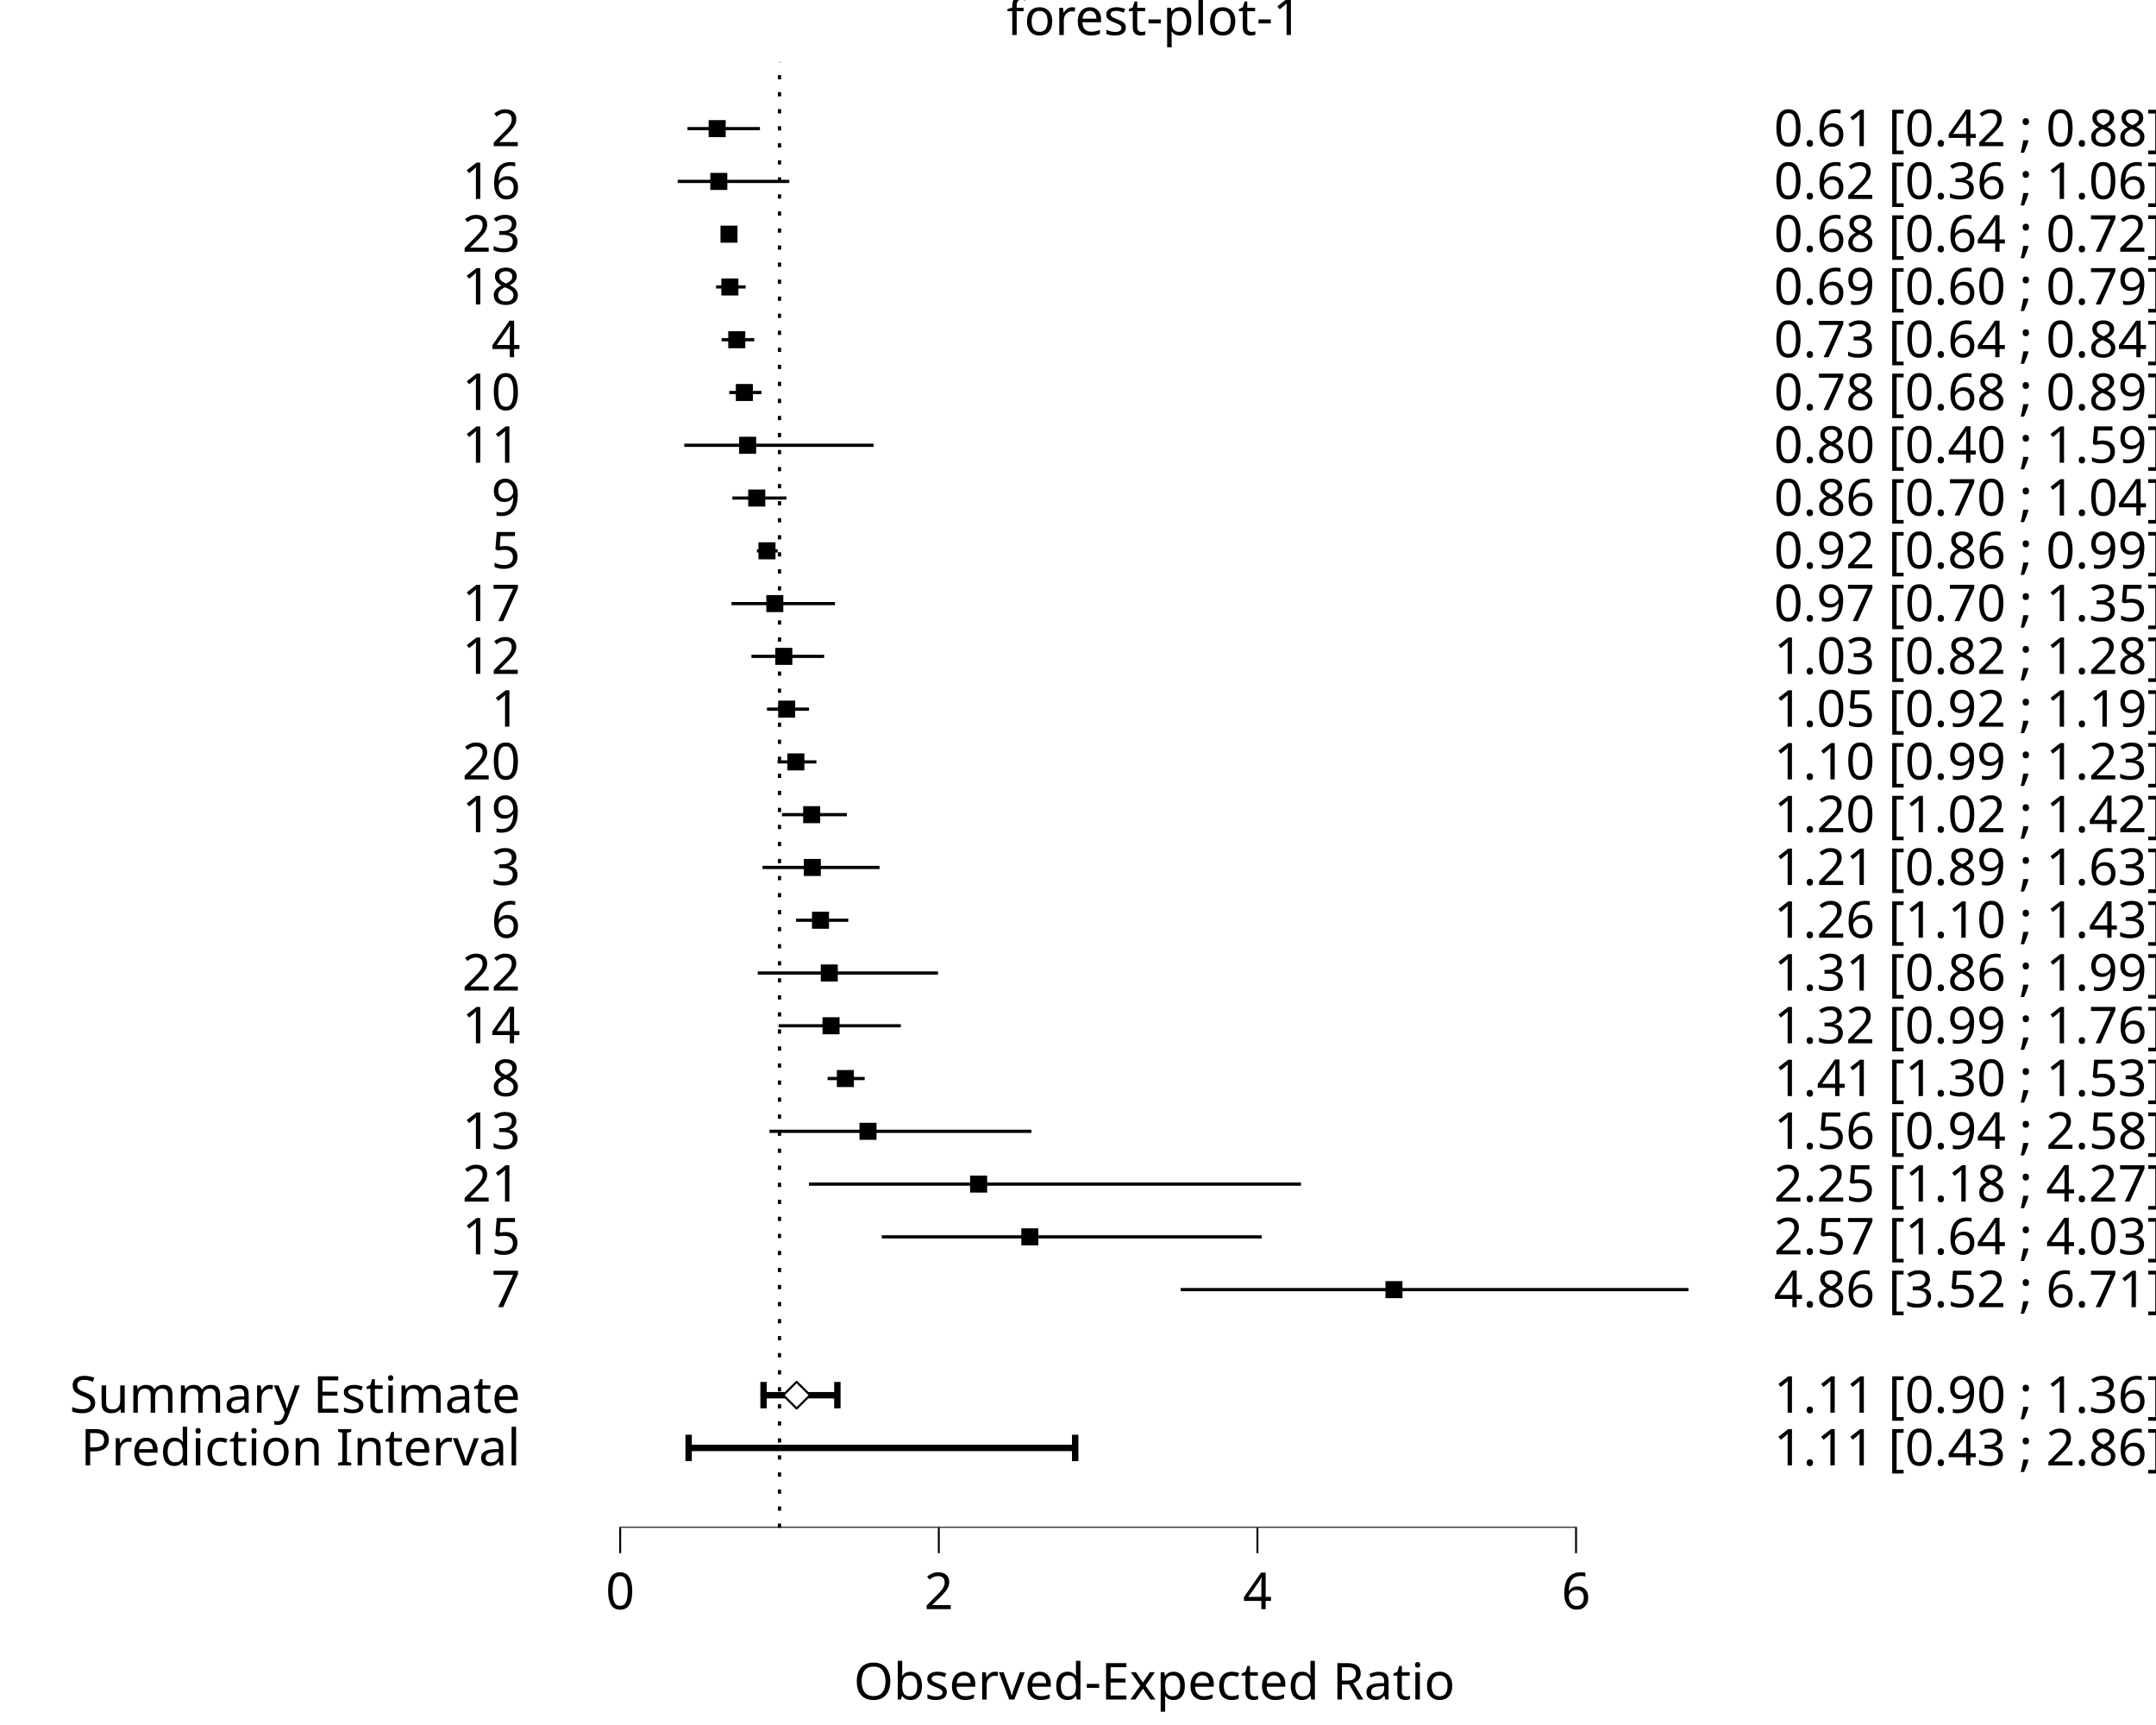
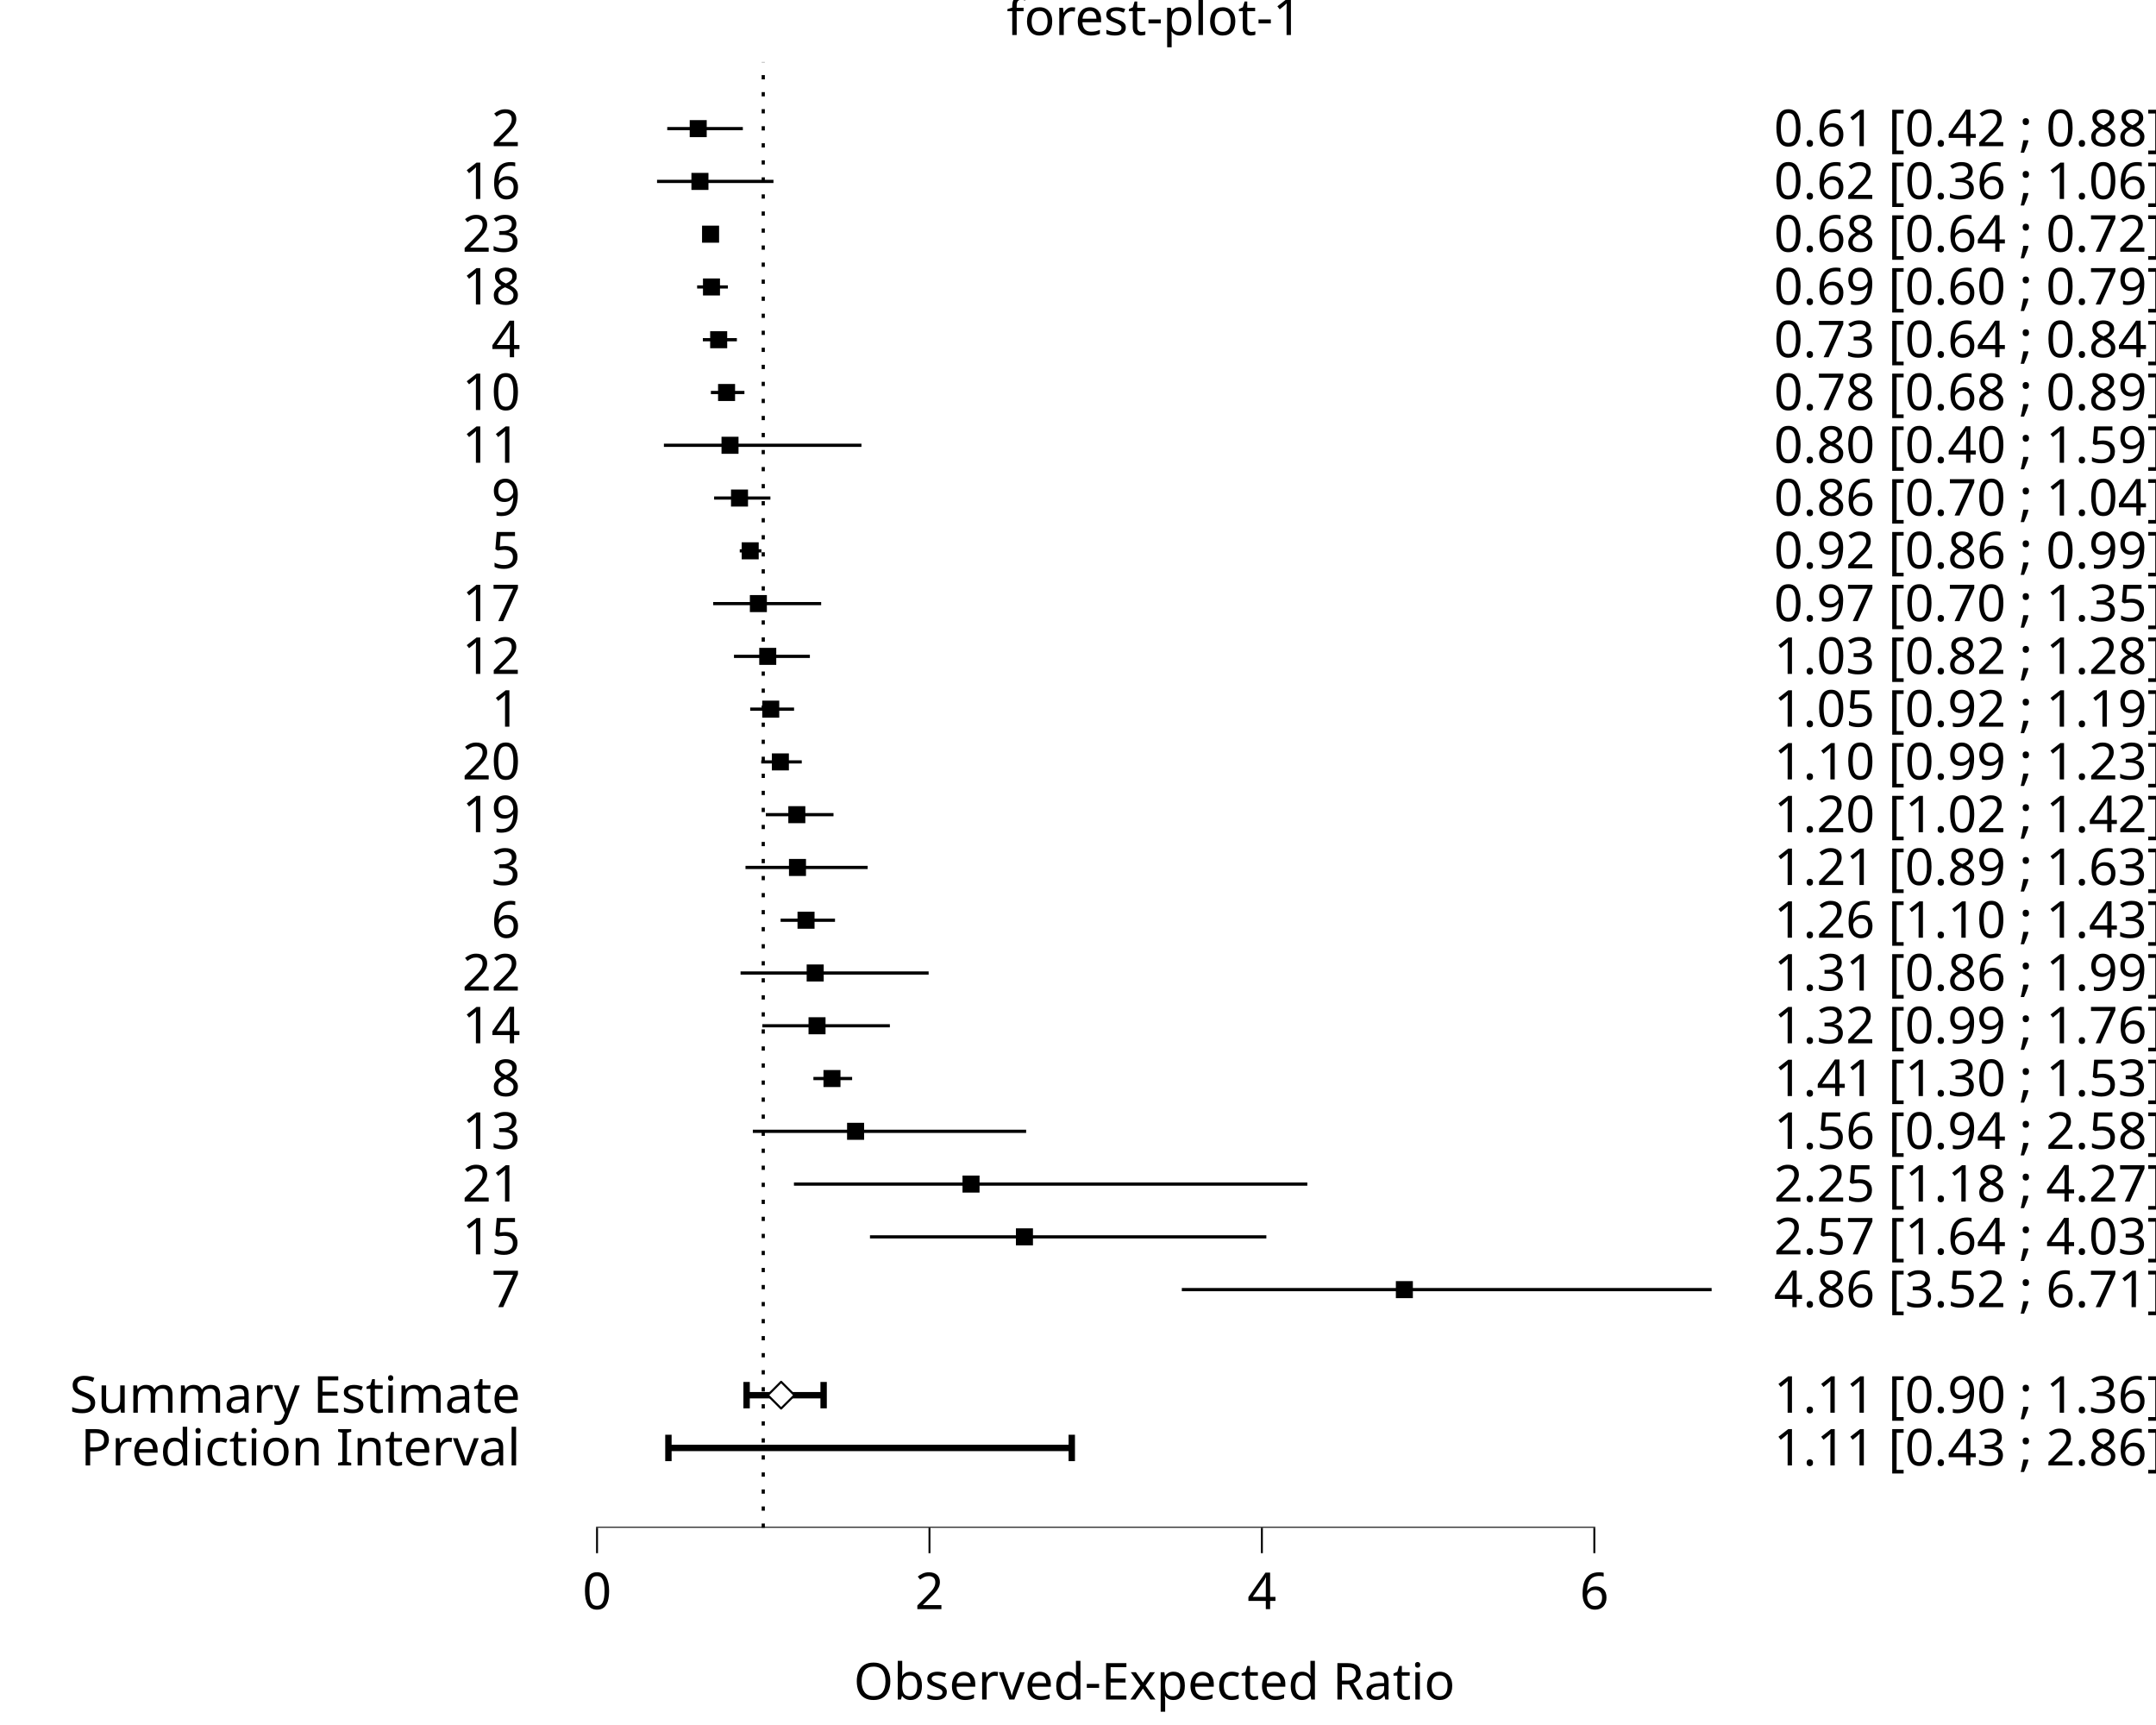
<svg xmlns="http://www.w3.org/2000/svg" class="svglite" data-engine-version="2.0" width="720.00pt" height="576.00pt" viewBox="0 0 720.00 576.00">
  <defs>
    <style type="text/css">
    .svglite line, .svglite polyline, .svglite polygon, .svglite path, .svglite rect, .svglite circle {
      fill: none;
      stroke: #000000;
      stroke-linecap: round;
      stroke-linejoin: round;
      stroke-miterlimit: 10.00;
    }
  </style>
  </defs>
  <rect width="100%" height="100%" style="stroke: none; fill: #FFFFFF;" />
  <defs>
    <clipPath id="cpMC4wMHw3MjAuMDB8MC4wMHw1NzYuMDA=">
      <rect x="0.00" y="0.00" width="720.00" height="576.00" />
    </clipPath>
  </defs>
  <g clip-path="url(#cpMC4wMHw3MjAuMDB8MC4wMHw1NzYuMDA=)">
-     <rect x="0.00" y="0.00" width="720.00" height="576.00" style="stroke-width: 10.67; stroke: none;" />
+     <rect x="-0" y="0.00" width="720.00" height="576.00" style="stroke-width: 10.67; stroke: none;" />
  </g>
  <defs>
-     <clipPath id="cpMTg5LjI4fDU4MS43MHwyMC43MXw1MTAuMTQ=">
-       <rect x="189.28" y="20.71" width="392.43" height="489.43" />
+     <clipPath id="cpMTgwLjc3fDU5MC4yMXwyMC43MXw1MTAuMTQ=">
+       <rect x="180.77" y="20.71" width="409.43" height="489.43" />
    </clipPath>
  </defs>
-   <g clip-path="url(#cpMTg5LjI4fDU4MS43MHwyMC43MXw1MTAuMTQ=)">
-     <rect x="189.28" y="20.71" width="392.43" height="489.43" style="stroke-width: 10.67; stroke: none;" />
-     <line x1="229.59" y1="42.95" x2="253.78" y2="42.95" style="stroke-width: 1.07; stroke-linecap: butt;" />
-     <line x1="226.32" y1="60.58" x2="263.59" y2="60.58" style="stroke-width: 1.07; stroke-linecap: butt;" />
-     <line x1="241.36" y1="78.20" x2="245.67" y2="78.20" style="stroke-width: 1.07; stroke-linecap: butt;" />
-     <line x1="239.15" y1="95.82" x2="249.00" y2="95.82" style="stroke-width: 1.07; stroke-linecap: butt;" />
-     <line x1="240.98" y1="113.44" x2="251.87" y2="113.44" style="stroke-width: 1.07; stroke-linecap: butt;" />
-     <line x1="243.55" y1="131.06" x2="254.29" y2="131.06" style="stroke-width: 1.07; stroke-linecap: butt;" />
-     <line x1="228.52" y1="148.68" x2="291.75" y2="148.68" style="stroke-width: 1.07; stroke-linecap: butt;" />
-     <line x1="244.58" y1="166.30" x2="262.61" y2="166.30" style="stroke-width: 1.07; stroke-linecap: butt;" />
-     <line x1="252.79" y1="183.93" x2="259.72" y2="183.93" style="stroke-width: 1.07; stroke-linecap: butt;" />
-     <line x1="244.28" y1="201.55" x2="278.85" y2="201.55" style="stroke-width: 1.07; stroke-linecap: butt;" />
-     <line x1="250.94" y1="219.17" x2="275.23" y2="219.17" style="stroke-width: 1.07; stroke-linecap: butt;" />
-     <line x1="256.13" y1="236.79" x2="270.18" y2="236.79" style="stroke-width: 1.07; stroke-linecap: butt;" />
-     <line x1="259.66" y1="254.41" x2="272.64" y2="254.41" style="stroke-width: 1.07; stroke-linecap: butt;" />
-     <line x1="261.14" y1="272.03" x2="282.80" y2="272.03" style="stroke-width: 1.07; stroke-linecap: butt;" />
-     <line x1="254.63" y1="289.65" x2="293.74" y2="289.65" style="stroke-width: 1.07; stroke-linecap: butt;" />
-     <line x1="265.86" y1="307.27" x2="283.28" y2="307.27" style="stroke-width: 1.07; stroke-linecap: butt;" />
-     <line x1="253.05" y1="324.90" x2="313.25" y2="324.90" style="stroke-width: 1.07; stroke-linecap: butt;" />
-     <line x1="260.02" y1="342.52" x2="300.84" y2="342.52" style="stroke-width: 1.07; stroke-linecap: butt;" />
-     <line x1="276.37" y1="360.14" x2="288.76" y2="360.14" style="stroke-width: 1.07; stroke-linecap: butt;" />
-     <line x1="256.98" y1="377.76" x2="344.46" y2="377.76" style="stroke-width: 1.07; stroke-linecap: butt;" />
-     <line x1="270.14" y1="395.38" x2="434.46" y2="395.38" style="stroke-width: 1.07; stroke-linecap: butt;" />
-     <line x1="294.47" y1="413.00" x2="421.35" y2="413.00" style="stroke-width: 1.07; stroke-linecap: butt;" />
-     <line x1="394.29" y1="430.62" x2="563.86" y2="430.62" style="stroke-width: 1.07; stroke-linecap: butt;" />
-     <polygon points="236.65,45.80 242.34,45.80 242.34,40.11 236.65,40.11 " style="stroke-width: 1.42; stroke: none; fill: #000000;" />
-     <polygon points="237.21,63.42 242.89,63.42 242.89,57.73 237.21,57.73 " style="stroke-width: 1.42; stroke: none; fill: #000000;" />
-     <polygon points="240.61,81.04 246.30,81.04 246.30,75.35 240.61,75.35 " style="stroke-width: 1.42; stroke: none; fill: #000000;" />
-     <polygon points="240.90,98.66 246.59,98.66 246.59,92.98 240.90,92.98 " style="stroke-width: 1.42; stroke: none; fill: #000000;" />
-     <polygon points="243.20,116.28 248.89,116.28 248.89,110.60 243.20,110.60 " style="stroke-width: 1.42; stroke: none; fill: #000000;" />
-     <polygon points="245.73,133.90 251.42,133.90 251.42,128.22 245.73,128.22 " style="stroke-width: 1.42; stroke: none; fill: #000000;" />
-     <polygon points="246.83,151.53 252.52,151.53 252.52,145.84 246.83,145.84 " style="stroke-width: 1.42; stroke: none; fill: #000000;" />
-     <polygon points="249.87,169.15 255.56,169.15 255.56,163.46 249.87,163.46 " style="stroke-width: 1.42; stroke: none; fill: #000000;" />
-     <polygon points="253.29,186.77 258.98,186.77 258.98,181.08 253.29,181.08 " style="stroke-width: 1.42; stroke: none; fill: #000000;" />
-     <polygon points="255.91,204.39 261.59,204.39 261.59,198.70 255.91,198.70 " style="stroke-width: 1.42; stroke: none; fill: #000000;" />
-     <polygon points="258.91,222.01 264.60,222.01 264.60,216.33 258.91,216.33 " style="stroke-width: 1.42; stroke: none; fill: #000000;" />
-     <polygon points="259.87,239.63 265.55,239.63 265.55,233.95 259.87,233.95 " style="stroke-width: 1.42; stroke: none; fill: #000000;" />
-     <polygon points="262.95,257.25 268.63,257.25 268.63,251.57 262.95,251.57 " style="stroke-width: 1.42; stroke: none; fill: #000000;" />
-     <polygon points="268.22,274.87 273.90,274.87 273.90,269.19 268.22,269.19 " style="stroke-width: 1.42; stroke: none; fill: #000000;" />
-     <polygon points="268.43,292.50 274.11,292.50 274.11,286.81 268.43,286.81 " style="stroke-width: 1.42; stroke: none; fill: #000000;" />
-     <polygon points="271.16,310.12 276.85,310.12 276.85,304.43 271.16,304.43 " style="stroke-width: 1.42; stroke: none; fill: #000000;" />
-     <polygon points="274.10,327.74 279.78,327.74 279.78,322.05 274.10,322.05 " style="stroke-width: 1.42; stroke: none; fill: #000000;" />
-     <polygon points="274.68,345.36 280.37,345.36 280.37,339.67 274.68,339.67 " style="stroke-width: 1.42; stroke: none; fill: #000000;" />
-     <polygon points="279.47,362.98 285.15,362.98 285.15,357.30 279.47,357.30 " style="stroke-width: 1.42; stroke: none; fill: #000000;" />
-     <polygon points="287.03,380.60 292.71,380.60 292.71,374.92 287.03,374.92 " style="stroke-width: 1.42; stroke: none; fill: #000000;" />
-     <polygon points="323.97,398.22 329.66,398.22 329.66,392.54 323.97,392.54 " style="stroke-width: 1.42; stroke: none; fill: #000000;" />
-     <polygon points="341.07,415.84 346.76,415.84 346.76,410.16 341.07,410.16 " style="stroke-width: 1.42; stroke: none; fill: #000000;" />
-     <polygon points="462.68,433.47 468.36,433.47 468.36,427.78 462.68,427.78 " style="stroke-width: 1.42; stroke: none; fill: #000000;" />
-     <line x1="260.32" y1="510.14" x2="260.32" y2="20.71" style="stroke-width: 1.07; stroke-dasharray: 1.42,4.27; stroke-linecap: butt;" />
-     <polyline points="279.64,470.27 279.64,461.46 " style="stroke-width: 2.13; stroke-linecap: butt;" />
-     <polyline points="279.64,465.87 254.99,465.87 " style="stroke-width: 2.13; stroke-linecap: butt;" />
-     <polyline points="254.99,470.27 254.99,461.46 " style="stroke-width: 2.13; stroke-linecap: butt;" />
-     <polygon points="266.04,470.32 270.50,465.87 266.04,461.41 261.58,465.87 " style="stroke-width: 0.71; fill: #FFFFFF;" />
-     <polyline points="359.06,487.89 359.06,479.08 " style="stroke-width: 2.13; stroke-linecap: butt;" />
-     <polyline points="359.06,483.49 229.97,483.49 " style="stroke-width: 2.13; stroke-linecap: butt;" />
-     <polyline points="229.97,487.89 229.97,479.08 " style="stroke-width: 2.13; stroke-linecap: butt;" />
-     <line x1="206.80" y1="510.14" x2="526.64" y2="510.14" style="stroke-width: 0.64; stroke-linecap: butt;" />
-     <rect x="189.28" y="20.71" width="392.43" height="489.43" style="stroke-width: 0.00; stroke: none;" />
+   <g clip-path="url(#cpMTgwLjc3fDU5MC4yMXwyMC43MXw1MTAuMTQ=)">
+     <rect x="180.77" y="20.71" width="409.43" height="489.43" style="stroke-width: 10.67; stroke: none;" />
+     <line x1="222.83" y1="42.95" x2="248.07" y2="42.95" style="stroke-width: 1.07; stroke-linecap: butt;" />
+     <line x1="219.42" y1="60.58" x2="258.30" y2="60.58" style="stroke-width: 1.07; stroke-linecap: butt;" />
+     <line x1="235.12" y1="78.20" x2="239.61" y2="78.20" style="stroke-width: 1.07; stroke-linecap: butt;" />
+     <line x1="232.81" y1="95.82" x2="243.08" y2="95.82" style="stroke-width: 1.07; stroke-linecap: butt;" />
+     <line x1="234.72" y1="113.44" x2="246.08" y2="113.44" style="stroke-width: 1.07; stroke-linecap: butt;" />
+     <line x1="237.40" y1="131.06" x2="248.60" y2="131.06" style="stroke-width: 1.07; stroke-linecap: butt;" />
+     <line x1="221.71" y1="148.68" x2="287.68" y2="148.68" style="stroke-width: 1.07; stroke-linecap: butt;" />
+     <line x1="238.48" y1="166.30" x2="257.28" y2="166.30" style="stroke-width: 1.07; stroke-linecap: butt;" />
+     <line x1="247.04" y1="183.93" x2="254.27" y2="183.93" style="stroke-width: 1.07; stroke-linecap: butt;" />
+     <line x1="238.16" y1="201.55" x2="274.23" y2="201.55" style="stroke-width: 1.07; stroke-linecap: butt;" />
+     <line x1="245.11" y1="219.17" x2="270.46" y2="219.17" style="stroke-width: 1.07; stroke-linecap: butt;" />
+     <line x1="250.53" y1="236.79" x2="265.18" y2="236.79" style="stroke-width: 1.07; stroke-linecap: butt;" />
+     <line x1="254.21" y1="254.41" x2="267.75" y2="254.41" style="stroke-width: 1.07; stroke-linecap: butt;" />
+     <line x1="255.75" y1="272.03" x2="278.35" y2="272.03" style="stroke-width: 1.07; stroke-linecap: butt;" />
+     <line x1="248.96" y1="289.65" x2="289.76" y2="289.65" style="stroke-width: 1.07; stroke-linecap: butt;" />
+     <line x1="260.68" y1="307.27" x2="278.85" y2="307.27" style="stroke-width: 1.07; stroke-linecap: butt;" />
+     <line x1="247.31" y1="324.90" x2="310.12" y2="324.90" style="stroke-width: 1.07; stroke-linecap: butt;" />
+     <line x1="254.58" y1="342.52" x2="297.17" y2="342.52" style="stroke-width: 1.07; stroke-linecap: butt;" />
+     <line x1="271.64" y1="360.14" x2="284.57" y2="360.14" style="stroke-width: 1.07; stroke-linecap: butt;" />
+     <line x1="251.41" y1="377.76" x2="342.68" y2="377.76" style="stroke-width: 1.07; stroke-linecap: butt;" />
+     <line x1="265.14" y1="395.38" x2="436.58" y2="395.38" style="stroke-width: 1.07; stroke-linecap: butt;" />
+     <line x1="290.53" y1="413.00" x2="422.90" y2="413.00" style="stroke-width: 1.07; stroke-linecap: butt;" />
+     <line x1="394.67" y1="430.62" x2="571.60" y2="430.62" style="stroke-width: 1.07; stroke-linecap: butt;" />
+     <polygon points="230.33,45.80 236.01,45.80 236.01,40.11 230.33,40.11 " style="stroke-width: 1.42; stroke: none; fill: #000000;" />
+     <polygon points="230.90,63.42 236.59,63.42 236.59,57.73 230.90,57.73 " style="stroke-width: 1.42; stroke: none; fill: #000000;" />
+     <polygon points="234.45,81.04 240.14,81.04 240.14,75.35 234.45,75.35 " style="stroke-width: 1.42; stroke: none; fill: #000000;" />
+     <polygon points="234.76,98.66 240.44,98.66 240.44,92.98 234.76,92.98 " style="stroke-width: 1.42; stroke: none; fill: #000000;" />
+     <polygon points="237.16,116.28 242.85,116.28 242.85,110.60 237.16,110.60 " style="stroke-width: 1.42; stroke: none; fill: #000000;" />
+     <polygon points="239.80,133.90 245.48,133.90 245.48,128.22 239.80,128.22 " style="stroke-width: 1.42; stroke: none; fill: #000000;" />
+     <polygon points="240.95,151.53 246.63,151.53 246.63,145.84 240.95,145.84 " style="stroke-width: 1.42; stroke: none; fill: #000000;" />
+     <polygon points="244.12,169.15 249.80,169.15 249.80,163.46 244.12,163.46 " style="stroke-width: 1.42; stroke: none; fill: #000000;" />
+     <polygon points="247.69,186.77 253.37,186.77 253.37,181.08 247.69,181.08 " style="stroke-width: 1.42; stroke: none; fill: #000000;" />
+     <polygon points="250.42,204.39 256.10,204.39 256.10,198.70 250.42,198.70 " style="stroke-width: 1.42; stroke: none; fill: #000000;" />
+     <polygon points="253.55,222.01 259.23,222.01 259.23,216.33 253.55,216.33 " style="stroke-width: 1.42; stroke: none; fill: #000000;" />
+     <polygon points="254.55,239.63 260.23,239.63 260.23,233.95 254.55,233.95 " style="stroke-width: 1.42; stroke: none; fill: #000000;" />
+     <polygon points="257.76,257.25 263.45,257.25 263.45,251.57 257.76,251.57 " style="stroke-width: 1.42; stroke: none; fill: #000000;" />
+     <polygon points="263.26,274.87 268.94,274.87 268.94,269.19 263.26,269.19 " style="stroke-width: 1.42; stroke: none; fill: #000000;" />
+     <polygon points="263.48,292.50 269.16,292.50 269.16,286.81 263.48,286.81 " style="stroke-width: 1.42; stroke: none; fill: #000000;" />
+     <polygon points="266.33,310.12 272.02,310.12 272.02,304.43 266.33,304.43 " style="stroke-width: 1.42; stroke: none; fill: #000000;" />
+     <polygon points="269.39,327.74 275.08,327.74 275.08,322.05 269.39,322.05 " style="stroke-width: 1.42; stroke: none; fill: #000000;" />
+     <polygon points="270.01,345.36 275.69,345.36 275.69,339.67 270.01,339.67 " style="stroke-width: 1.42; stroke: none; fill: #000000;" />
+     <polygon points="275.00,362.98 280.68,362.98 280.68,357.30 275.00,357.30 " style="stroke-width: 1.42; stroke: none; fill: #000000;" />
+     <polygon points="282.88,380.60 288.57,380.60 288.57,374.92 282.88,374.92 " style="stroke-width: 1.42; stroke: none; fill: #000000;" />
+     <polygon points="321.43,398.22 327.12,398.22 327.12,392.54 321.43,392.54 " style="stroke-width: 1.42; stroke: none; fill: #000000;" />
+     <polygon points="339.27,415.84 344.96,415.84 344.96,410.16 339.27,410.16 " style="stroke-width: 1.42; stroke: none; fill: #000000;" />
+     <polygon points="466.15,433.47 471.83,433.47 471.83,427.78 466.15,427.78 " style="stroke-width: 1.42; stroke: none; fill: #000000;" />
+     <line x1="254.89" y1="510.14" x2="254.89" y2="20.71" style="stroke-width: 1.07; stroke-dasharray: 1.42,4.27; stroke-linecap: butt;" />
+     <polyline points="275.05,470.27 275.05,461.46 " style="stroke-width: 2.13; stroke-linecap: butt;" />
+     <polyline points="275.05,465.87 249.33,465.87 " style="stroke-width: 2.13; stroke-linecap: butt;" />
+     <polyline points="249.33,470.27 249.33,461.46 " style="stroke-width: 2.13; stroke-linecap: butt;" />
+     <polygon points="260.86,470.32 265.32,465.87 260.86,461.41 256.41,465.87 " style="stroke-width: 0.71; fill: #FFFFFF;" />
+     <polyline points="357.92,487.89 357.92,479.08 " style="stroke-width: 2.13; stroke-linecap: butt;" />
+     <polyline points="357.92,483.49 223.22,483.49 " style="stroke-width: 2.13; stroke-linecap: butt;" />
+     <polyline points="223.22,487.89 223.22,479.08 " style="stroke-width: 2.13; stroke-linecap: butt;" />
+     <line x1="199.06" y1="510.14" x2="532.74" y2="510.14" style="stroke-width: 0.64; stroke-linecap: butt;" />
+     <rect x="180.77" y="20.71" width="409.43" height="489.43" style="stroke-width: 0.00; stroke: none;" />
  </g>
  <g clip-path="url(#cpMC4wMHw3MjAuMDB8MC4wMHw1NzYuMDA=)">
-     <polyline points="189.28,510.14 189.28,20.71 " style="stroke-width: 0.00; stroke: none; stroke-linecap: butt;" />
+     <polyline points="180.77,510.14 180.77,20.71 " style="stroke-width: 0.00; stroke: none; stroke-linecap: butt;" />
    <text x="173.80" y="48.80" text-anchor="end" style="font-size: 17.00px; font-family: sans;" textLength="9.46px" lengthAdjust="spacingAndGlyphs">2</text>
    <text x="173.80" y="66.43" text-anchor="end" style="font-size: 17.00px; font-family: sans;" textLength="18.91px" lengthAdjust="spacingAndGlyphs">16</text>
    <text x="173.80" y="84.05" text-anchor="end" style="font-size: 17.00px; font-family: sans;" textLength="18.91px" lengthAdjust="spacingAndGlyphs">23</text>
    <text x="173.80" y="101.67" text-anchor="end" style="font-size: 17.00px; font-family: sans;" textLength="18.91px" lengthAdjust="spacingAndGlyphs">18</text>
    <text x="173.80" y="119.29" text-anchor="end" style="font-size: 17.00px; font-family: sans;" textLength="9.46px" lengthAdjust="spacingAndGlyphs">4</text>
    <text x="173.80" y="136.91" text-anchor="end" style="font-size: 17.00px; font-family: sans;" textLength="18.91px" lengthAdjust="spacingAndGlyphs">10</text>
    <text x="173.80" y="154.53" text-anchor="end" style="font-size: 17.00px; font-family: sans;" textLength="18.91px" lengthAdjust="spacingAndGlyphs">11</text>
    <text x="173.80" y="172.15" text-anchor="end" style="font-size: 17.00px; font-family: sans;" textLength="9.46px" lengthAdjust="spacingAndGlyphs">9</text>
    <text x="173.80" y="189.78" text-anchor="end" style="font-size: 17.00px; font-family: sans;" textLength="9.46px" lengthAdjust="spacingAndGlyphs">5</text>
    <text x="173.80" y="207.40" text-anchor="end" style="font-size: 17.00px; font-family: sans;" textLength="18.91px" lengthAdjust="spacingAndGlyphs">17</text>
    <text x="173.80" y="225.02" text-anchor="end" style="font-size: 17.00px; font-family: sans;" textLength="18.91px" lengthAdjust="spacingAndGlyphs">12</text>
    <text x="173.80" y="242.64" text-anchor="end" style="font-size: 17.00px; font-family: sans;" textLength="9.46px" lengthAdjust="spacingAndGlyphs">1</text>
    <text x="173.80" y="260.26" text-anchor="end" style="font-size: 17.00px; font-family: sans;" textLength="18.91px" lengthAdjust="spacingAndGlyphs">20</text>
    <text x="173.80" y="277.88" text-anchor="end" style="font-size: 17.00px; font-family: sans;" textLength="18.91px" lengthAdjust="spacingAndGlyphs">19</text>
    <text x="173.80" y="295.50" text-anchor="end" style="font-size: 17.00px; font-family: sans;" textLength="9.46px" lengthAdjust="spacingAndGlyphs">3</text>
    <text x="173.80" y="313.12" text-anchor="end" style="font-size: 17.00px; font-family: sans;" textLength="9.46px" lengthAdjust="spacingAndGlyphs">6</text>
    <text x="173.80" y="330.75" text-anchor="end" style="font-size: 17.00px; font-family: sans;" textLength="18.91px" lengthAdjust="spacingAndGlyphs">22</text>
    <text x="173.80" y="348.37" text-anchor="end" style="font-size: 17.00px; font-family: sans;" textLength="18.91px" lengthAdjust="spacingAndGlyphs">14</text>
    <text x="173.80" y="365.99" text-anchor="end" style="font-size: 17.00px; font-family: sans;" textLength="9.46px" lengthAdjust="spacingAndGlyphs">8</text>
    <text x="173.80" y="383.61" text-anchor="end" style="font-size: 17.00px; font-family: sans;" textLength="18.91px" lengthAdjust="spacingAndGlyphs">13</text>
    <text x="173.80" y="401.23" text-anchor="end" style="font-size: 17.00px; font-family: sans;" textLength="18.91px" lengthAdjust="spacingAndGlyphs">21</text>
    <text x="173.80" y="418.85" text-anchor="end" style="font-size: 17.00px; font-family: sans;" textLength="18.91px" lengthAdjust="spacingAndGlyphs">15</text>
    <text x="173.80" y="436.47" text-anchor="end" style="font-size: 17.00px; font-family: sans;" textLength="9.46px" lengthAdjust="spacingAndGlyphs">7</text>
    <text x="173.80" y="471.72" text-anchor="end" style="font-size: 17.00px; font-family: sans;" textLength="143.63px" lengthAdjust="spacingAndGlyphs">Summary Estimate</text>
    <text x="173.80" y="489.34" text-anchor="end" style="font-size: 17.00px; font-family: sans;" textLength="136.08px" lengthAdjust="spacingAndGlyphs">Prediction Interval</text>
-     <polyline points="581.70,510.14 581.70,20.71 " style="stroke-width: 0.00; stroke: none; stroke-linecap: butt;" />
+     <polyline points="590.21,510.14 590.21,20.71 " style="stroke-width: 0.00; stroke: none; stroke-linecap: butt;" />
    <text x="592.40" y="48.80" style="font-size: 17.00px; font-family: sans;" textLength="127.60px" lengthAdjust="spacingAndGlyphs">0.61 [0.42 ; 0.88]</text>
    <text x="592.40" y="66.43" style="font-size: 17.00px; font-family: sans;" textLength="127.60px" lengthAdjust="spacingAndGlyphs">0.62 [0.36 ; 1.06]</text>
    <text x="592.40" y="84.05" style="font-size: 17.00px; font-family: sans;" textLength="127.60px" lengthAdjust="spacingAndGlyphs">0.68 [0.64 ; 0.72]</text>
    <text x="592.40" y="101.67" style="font-size: 17.00px; font-family: sans;" textLength="127.60px" lengthAdjust="spacingAndGlyphs">0.69 [0.60 ; 0.79]</text>
    <text x="592.40" y="119.29" style="font-size: 17.00px; font-family: sans;" textLength="127.60px" lengthAdjust="spacingAndGlyphs">0.73 [0.64 ; 0.84]</text>
    <text x="592.40" y="136.91" style="font-size: 17.00px; font-family: sans;" textLength="127.60px" lengthAdjust="spacingAndGlyphs">0.78 [0.68 ; 0.89]</text>
    <text x="592.40" y="154.53" style="font-size: 17.00px; font-family: sans;" textLength="127.60px" lengthAdjust="spacingAndGlyphs">0.80 [0.40 ; 1.59]</text>
    <text x="592.40" y="172.15" style="font-size: 17.00px; font-family: sans;" textLength="127.60px" lengthAdjust="spacingAndGlyphs">0.86 [0.70 ; 1.04]</text>
    <text x="592.40" y="189.78" style="font-size: 17.00px; font-family: sans;" textLength="127.60px" lengthAdjust="spacingAndGlyphs">0.92 [0.86 ; 0.99]</text>
    <text x="592.40" y="207.40" style="font-size: 17.00px; font-family: sans;" textLength="127.60px" lengthAdjust="spacingAndGlyphs">0.97 [0.70 ; 1.35]</text>
    <text x="592.40" y="225.02" style="font-size: 17.00px; font-family: sans;" textLength="127.60px" lengthAdjust="spacingAndGlyphs">1.03 [0.82 ; 1.28]</text>
    <text x="592.40" y="242.64" style="font-size: 17.00px; font-family: sans;" textLength="127.60px" lengthAdjust="spacingAndGlyphs">1.05 [0.92 ; 1.19]</text>
    <text x="592.40" y="260.26" style="font-size: 17.00px; font-family: sans;" textLength="127.60px" lengthAdjust="spacingAndGlyphs">1.10 [0.99 ; 1.23]</text>
    <text x="592.40" y="277.88" style="font-size: 17.00px; font-family: sans;" textLength="127.60px" lengthAdjust="spacingAndGlyphs">1.20 [1.02 ; 1.42]</text>
    <text x="592.40" y="295.50" style="font-size: 17.00px; font-family: sans;" textLength="127.60px" lengthAdjust="spacingAndGlyphs">1.21 [0.89 ; 1.63]</text>
    <text x="592.40" y="313.12" style="font-size: 17.00px; font-family: sans;" textLength="127.60px" lengthAdjust="spacingAndGlyphs">1.26 [1.10 ; 1.43]</text>
    <text x="592.40" y="330.75" style="font-size: 17.00px; font-family: sans;" textLength="127.60px" lengthAdjust="spacingAndGlyphs">1.31 [0.86 ; 1.99]</text>
    <text x="592.40" y="348.37" style="font-size: 17.00px; font-family: sans;" textLength="127.60px" lengthAdjust="spacingAndGlyphs">1.32 [0.99 ; 1.76]</text>
    <text x="592.40" y="365.99" style="font-size: 17.00px; font-family: sans;" textLength="127.60px" lengthAdjust="spacingAndGlyphs">1.41 [1.30 ; 1.53]</text>
    <text x="592.40" y="383.61" style="font-size: 17.00px; font-family: sans;" textLength="127.60px" lengthAdjust="spacingAndGlyphs">1.56 [0.94 ; 2.58]</text>
    <text x="592.40" y="401.23" style="font-size: 17.00px; font-family: sans;" textLength="127.60px" lengthAdjust="spacingAndGlyphs">2.25 [1.18 ; 4.27]</text>
    <text x="592.40" y="418.85" style="font-size: 17.00px; font-family: sans;" textLength="127.60px" lengthAdjust="spacingAndGlyphs">2.57 [1.64 ; 4.03]</text>
    <text x="592.40" y="436.47" style="font-size: 17.00px; font-family: sans;" textLength="127.60px" lengthAdjust="spacingAndGlyphs">4.86 [3.52 ; 6.71]</text>
    <text x="592.40" y="471.72" style="font-size: 17.00px; font-family: sans;" textLength="127.60px" lengthAdjust="spacingAndGlyphs">1.11 [0.90 ; 1.36]</text>
    <text x="592.40" y="489.34" style="font-size: 17.00px; font-family: sans;" textLength="127.60px" lengthAdjust="spacingAndGlyphs">1.11 [0.43 ; 2.86]</text>
-     <polyline points="189.28,510.14 581.70,510.14 " style="stroke-width: 0.00; stroke: none; stroke-linecap: butt;" />
-     <polyline points="207.11,518.64 207.11,510.14 " style="stroke-width: 0.64; stroke-linecap: butt;" />
-     <polyline points="313.52,518.64 313.52,510.14 " style="stroke-width: 0.64; stroke-linecap: butt;" />
-     <polyline points="419.92,518.64 419.92,510.14 " style="stroke-width: 0.64; stroke-linecap: butt;" />
-     <polyline points="526.32,518.64 526.32,510.14 " style="stroke-width: 0.64; stroke-linecap: butt;" />
-     <text x="207.11" y="537.32" text-anchor="middle" style="font-size: 17.00px; font-family: sans;" textLength="9.46px" lengthAdjust="spacingAndGlyphs">0</text>
-     <text x="313.52" y="537.32" text-anchor="middle" style="font-size: 17.00px; font-family: sans;" textLength="9.46px" lengthAdjust="spacingAndGlyphs">2</text>
-     <text x="419.92" y="537.32" text-anchor="middle" style="font-size: 17.00px; font-family: sans;" textLength="9.46px" lengthAdjust="spacingAndGlyphs">4</text>
-     <text x="526.32" y="537.32" text-anchor="middle" style="font-size: 17.00px; font-family: sans;" textLength="9.46px" lengthAdjust="spacingAndGlyphs">6</text>
+     <polyline points="180.77,510.14 590.21,510.14 " style="stroke-width: 0.00; stroke: none; stroke-linecap: butt;" />
+     <polyline points="199.38,518.64 199.38,510.14 " style="stroke-width: 0.64; stroke-linecap: butt;" />
+     <polyline points="310.40,518.64 310.40,510.14 " style="stroke-width: 0.64; stroke-linecap: butt;" />
+     <polyline points="421.41,518.64 421.41,510.14 " style="stroke-width: 0.64; stroke-linecap: butt;" />
+     <polyline points="532.43,518.64 532.43,510.14 " style="stroke-width: 0.64; stroke-linecap: butt;" />
+     <text x="199.38" y="537.32" text-anchor="middle" style="font-size: 17.00px; font-family: sans;" textLength="9.46px" lengthAdjust="spacingAndGlyphs">0</text>
+     <text x="310.40" y="537.32" text-anchor="middle" style="font-size: 17.00px; font-family: sans;" textLength="9.46px" lengthAdjust="spacingAndGlyphs">2</text>
+     <text x="421.41" y="537.32" text-anchor="middle" style="font-size: 17.00px; font-family: sans;" textLength="9.46px" lengthAdjust="spacingAndGlyphs">4</text>
+     <text x="532.43" y="537.32" text-anchor="middle" style="font-size: 17.00px; font-family: sans;" textLength="9.46px" lengthAdjust="spacingAndGlyphs">6</text>
    <text x="385.49" y="567.49" text-anchor="middle" style="font-size: 17.00px; font-family: sans;" textLength="194.70px" lengthAdjust="spacingAndGlyphs">Observed-Expected Ratio</text>
    <text x="385.49" y="11.70" text-anchor="middle" style="font-size: 17.00px; font-family: sans;" textLength="90.71px" lengthAdjust="spacingAndGlyphs">forest-plot-1</text>
  </g>
</svg>
